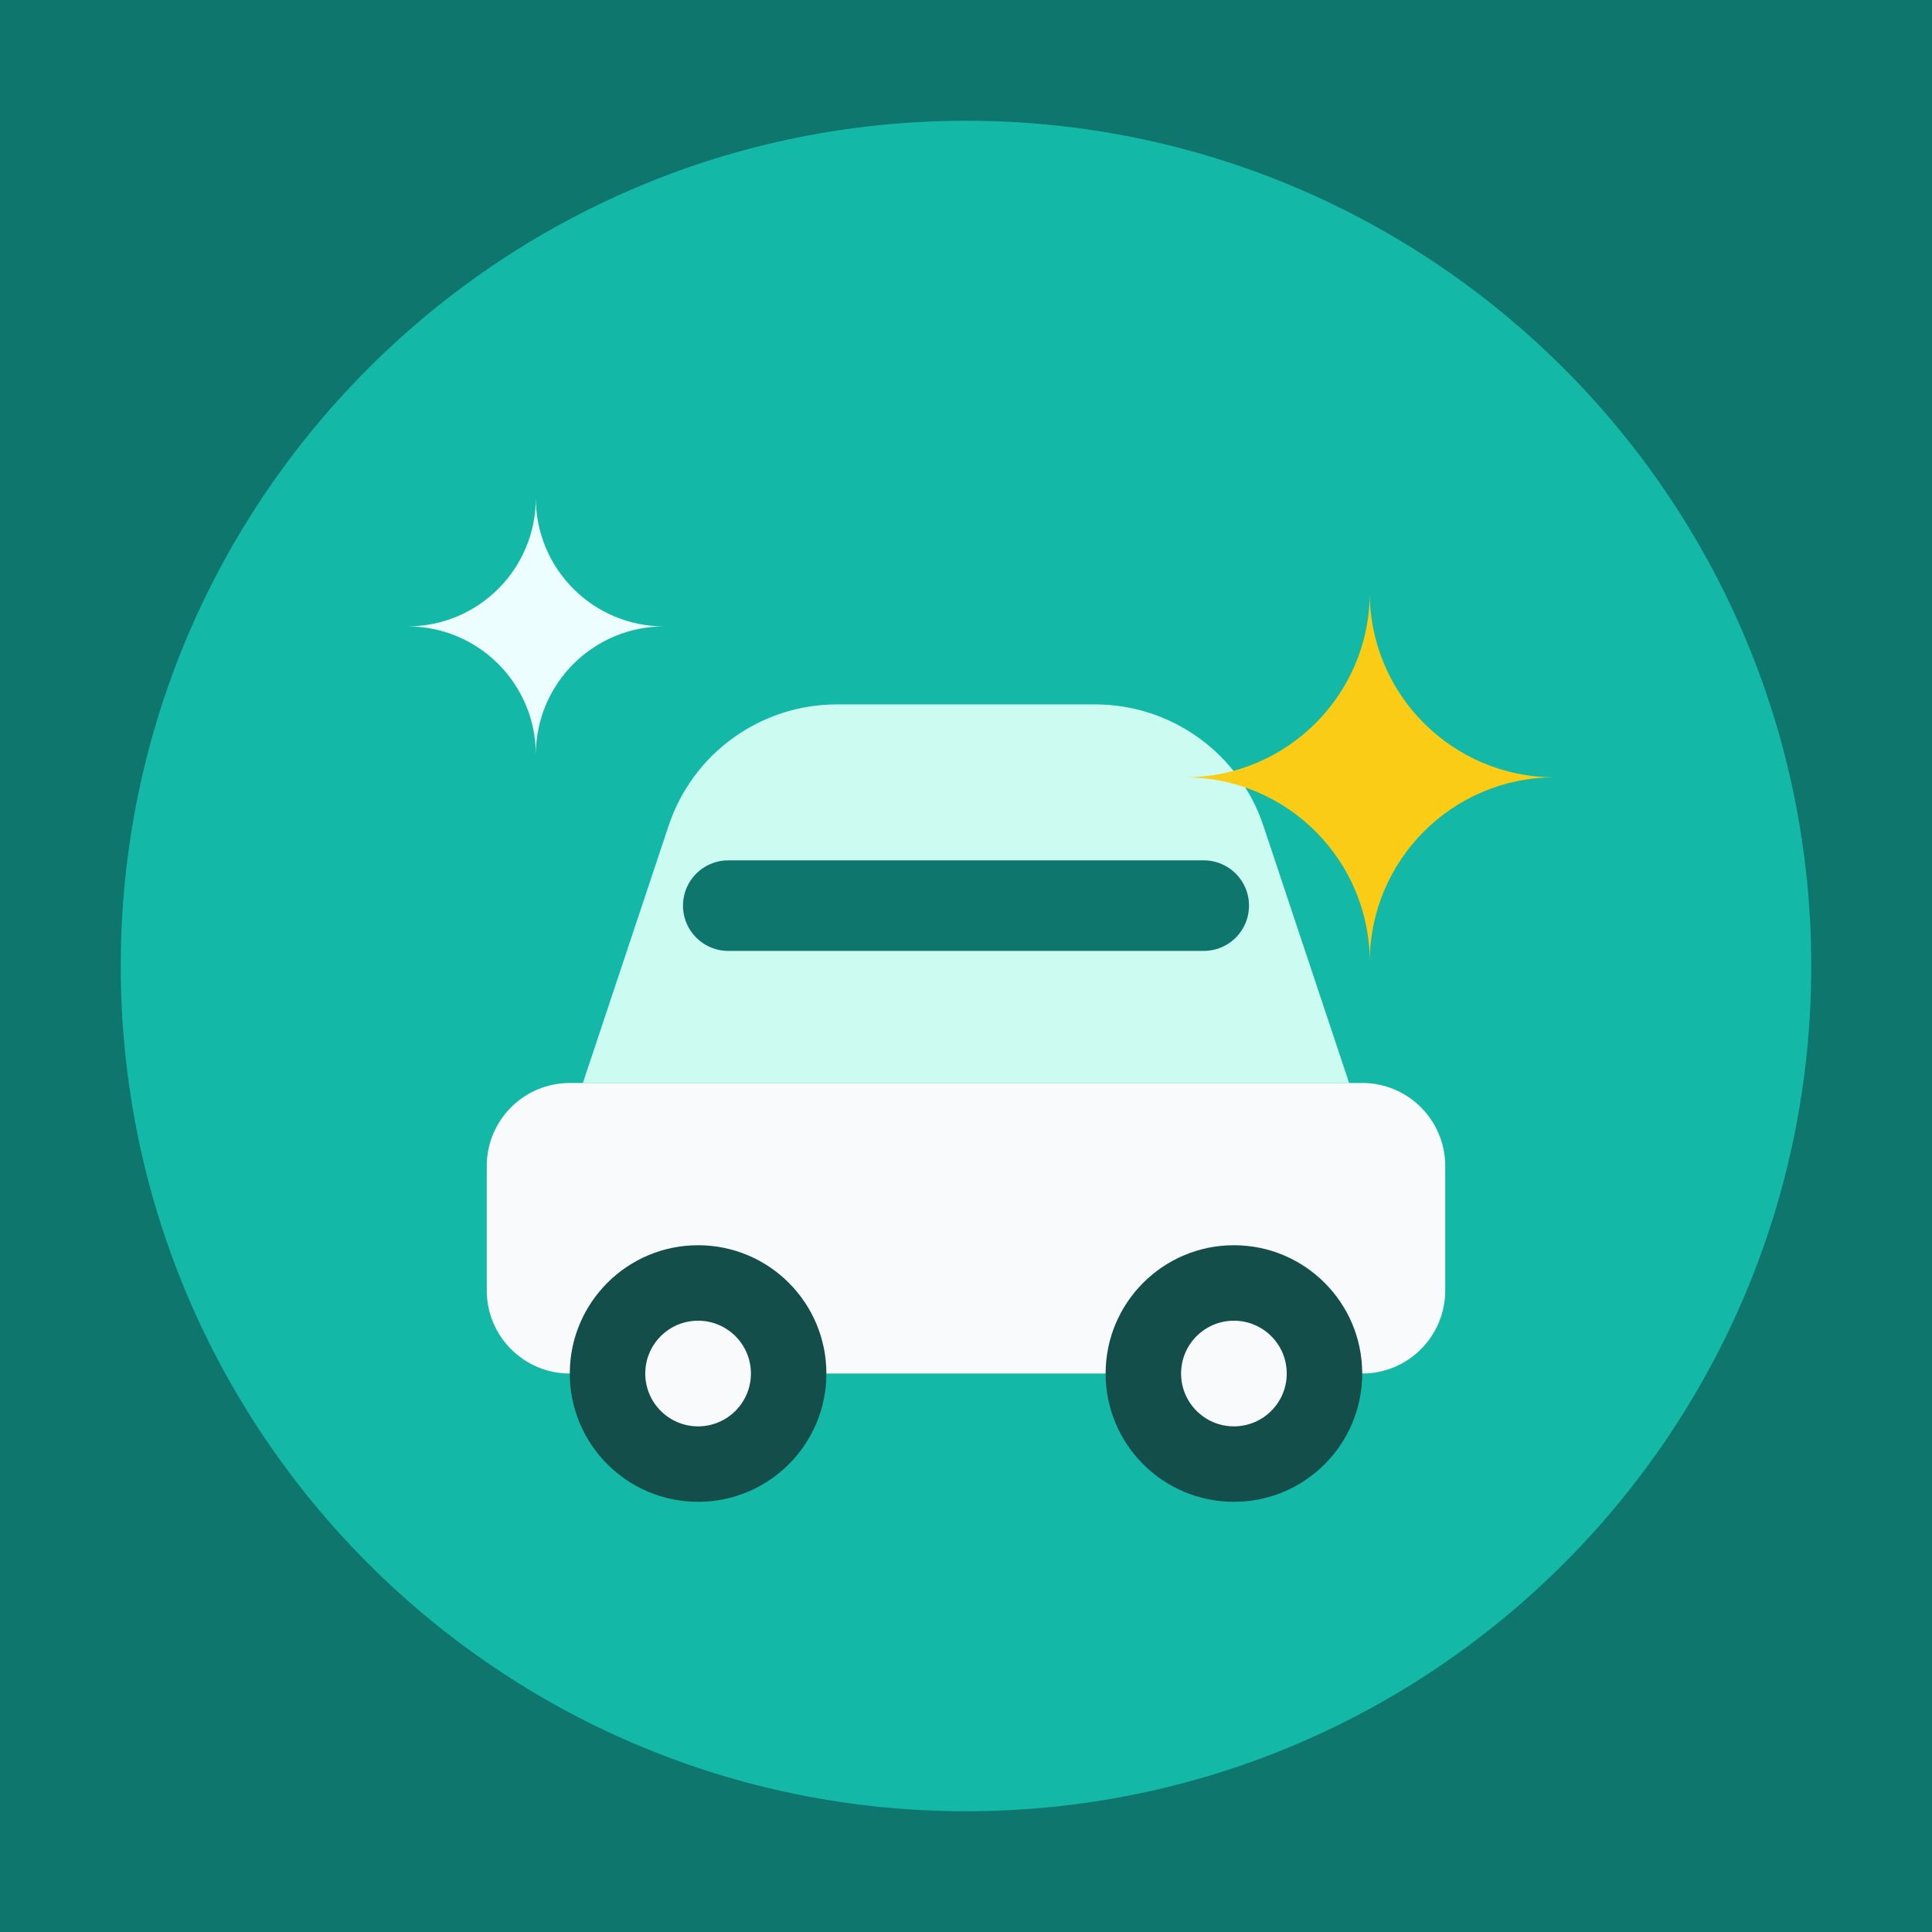
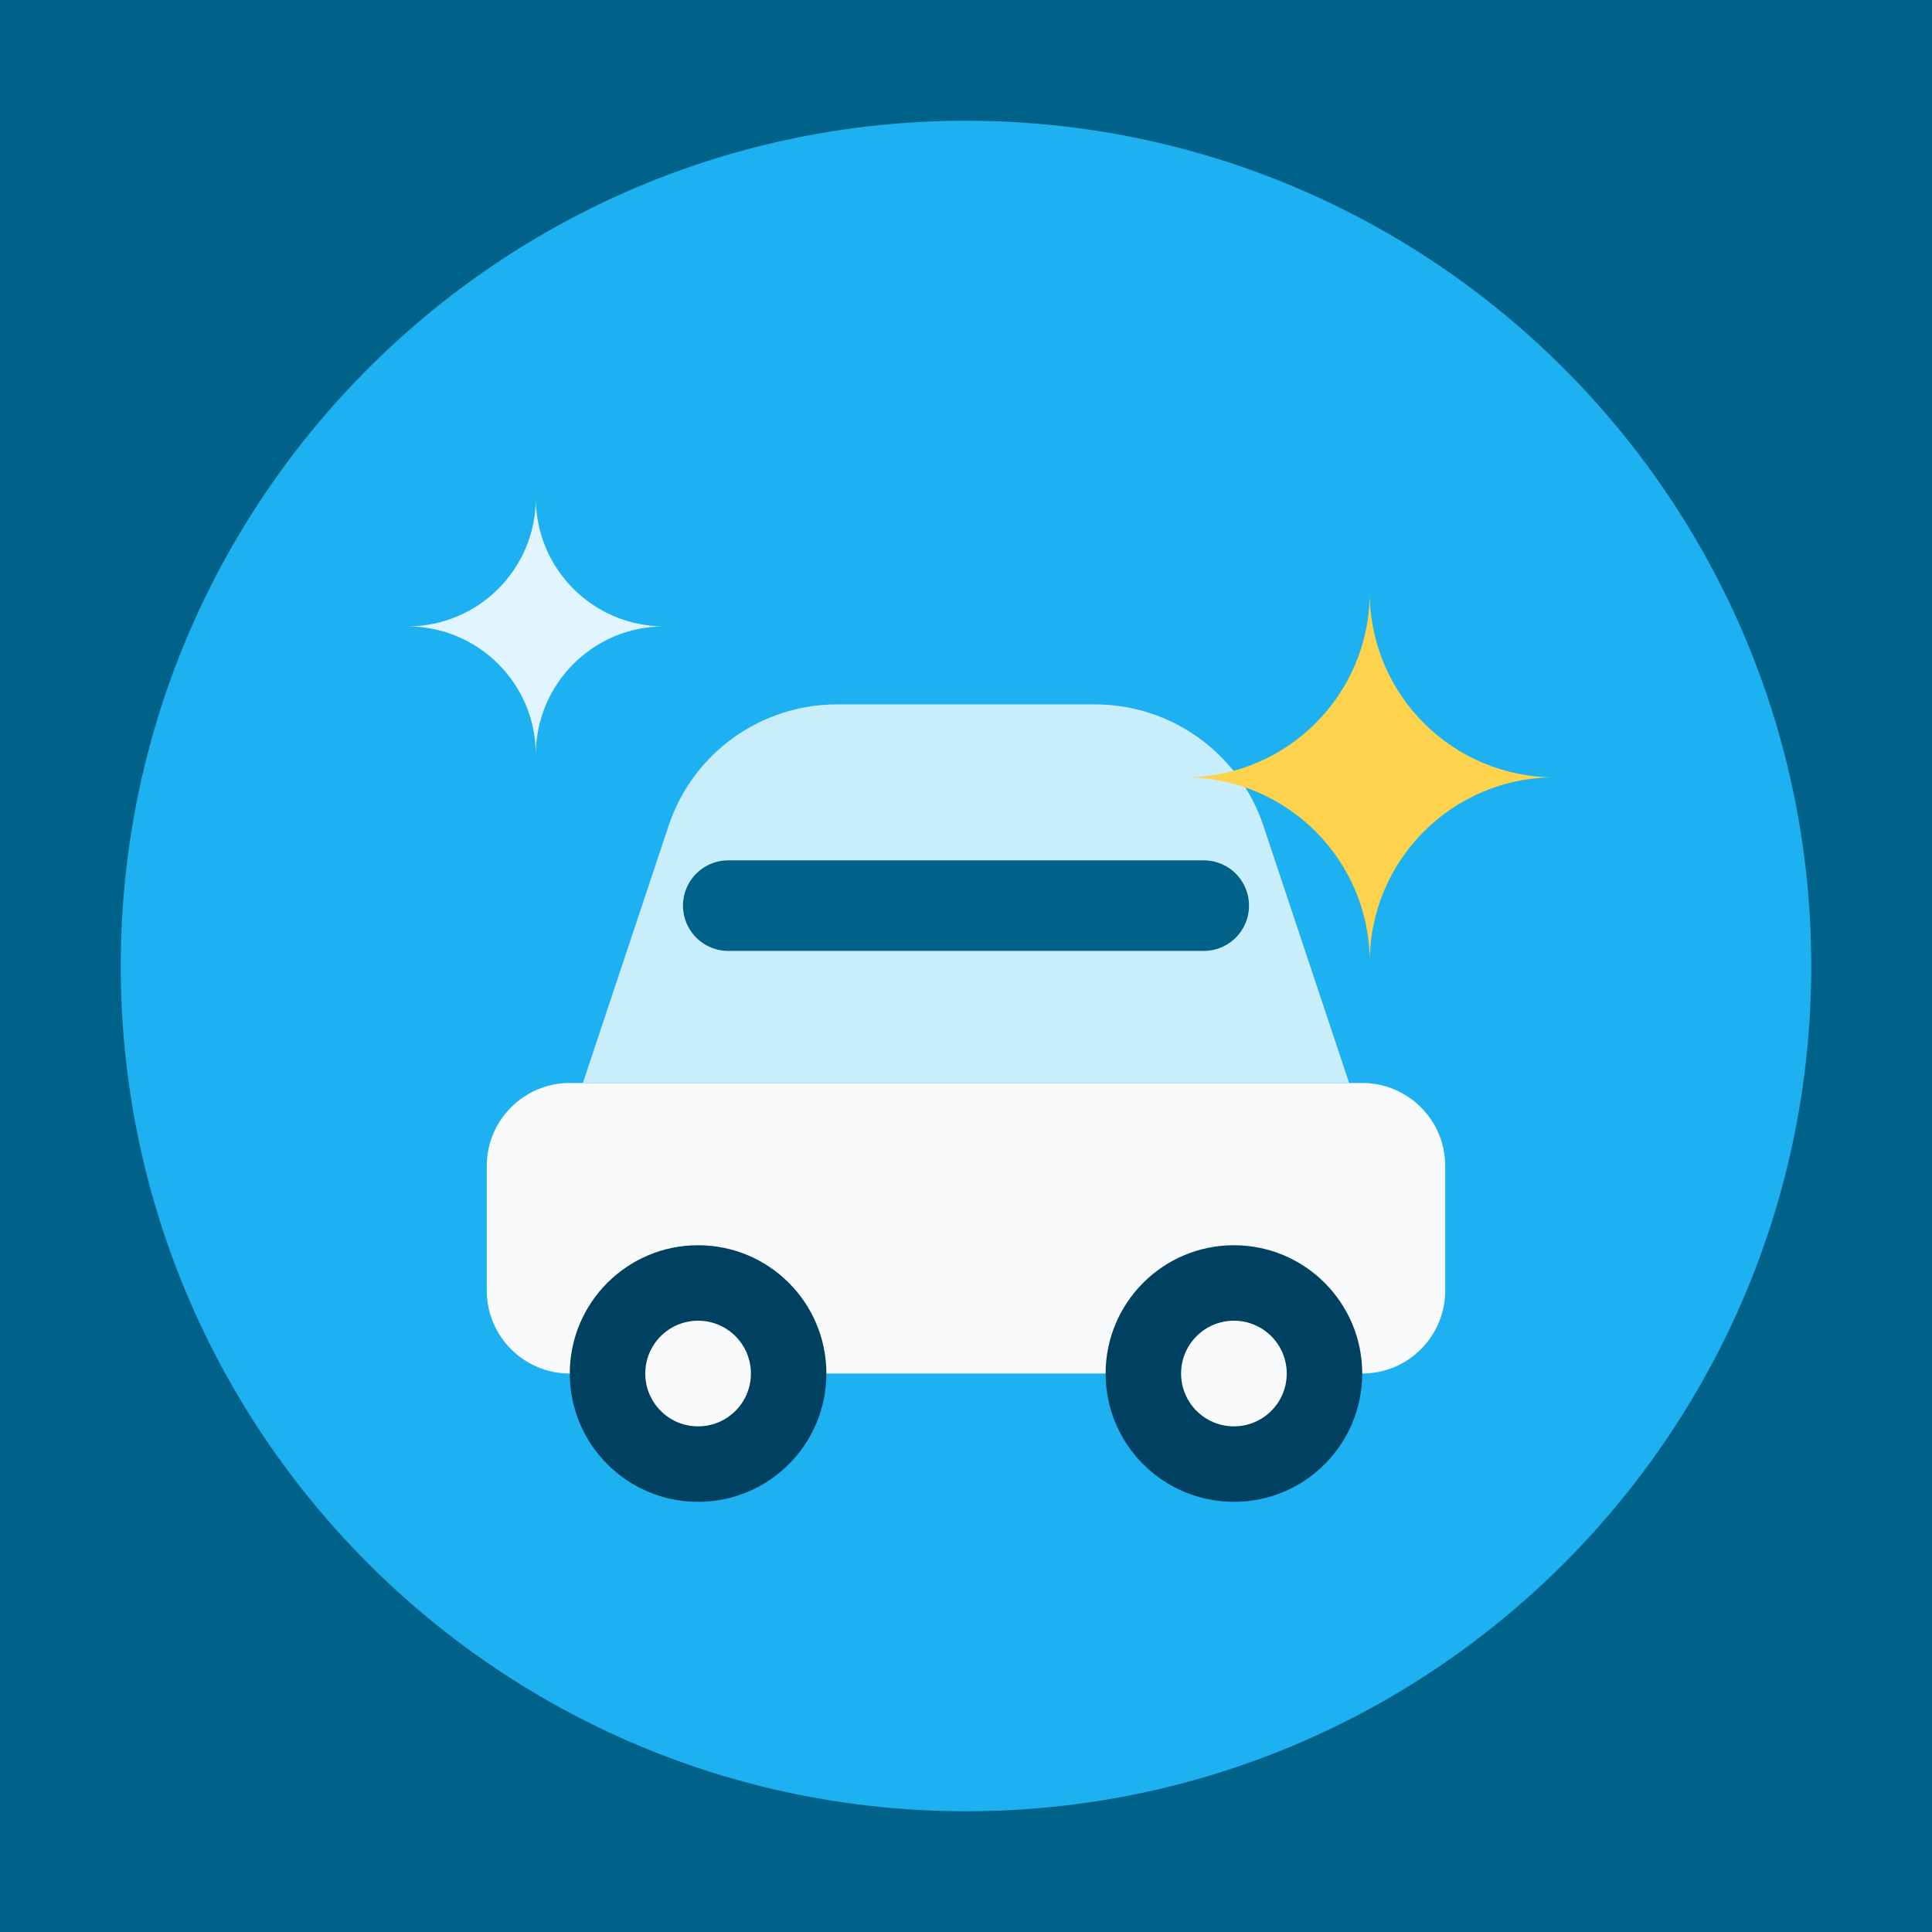
<svg xmlns="http://www.w3.org/2000/svg" width="512" height="512" viewBox="0 0 512 512" fill="none">
-   <rect width="512" height="512" fill="#0F766E" />
-   <circle cx="256" cy="256" r="224" fill="#14B8A6" />
+   <rect width="512" height="512" fill="#006289" />
+   <circle cx="256" cy="256" r="224" fill="#1db1f1" />
  <path d="M151 287H361C373.15 287 383 296.85 383 309V342C383 354.15 373.15 364 361 364H151C138.85 364 129 354.15 129 342V309C129 296.85 138.85 287 151 287Z" fill="#F8FAFC" />
-   <path d="M177.2 218.8C183.6 199.6 201.58 186.67 221.82 186.67H290.18C310.42 186.67 328.4 199.6 334.8 218.8L357.53 287H154.47L177.2 218.8Z" fill="#CCFBF1" />
-   <path d="M193 240H319" stroke="#0F766E" stroke-width="24" stroke-linecap="round" />
-   <circle cx="185" cy="364" r="34" fill="#134E4A" />
-   <circle cx="327" cy="364" r="34" fill="#134E4A" />
+   <path d="M177.2 218.8C183.6 199.6 201.58 186.67 221.82 186.67H290.18C310.42 186.67 328.4 199.6 334.8 218.8L357.53 287H154.47L177.2 218.8Z" fill="#c8edfb" />
+   <path d="M193 240H319" stroke="#006289" stroke-width="24" stroke-linecap="round" />
+   <circle cx="185" cy="364" r="34" fill="#004060" />
+   <circle cx="327" cy="364" r="34" fill="#004060" />
  <circle cx="185" cy="364" r="14" fill="#F8FAFC" />
  <circle cx="327" cy="364" r="14" fill="#F8FAFC" />
-   <path d="M363 157C363 184.06 341.06 206 314 206C341.06 206 363 227.94 363 255C363 227.94 384.94 206 412 206C384.94 206 363 184.06 363 157Z" fill="#FACC15" />
-   <path d="M142 132C142 150.78 126.78 166 108 166C126.78 166 142 181.22 142 200C142 181.22 157.22 166 176 166C157.22 166 142 150.78 142 132Z" fill="#ECFEFF" />
+   <path d="M363 157C363 184.06 341.06 206 314 206C341.06 206 363 227.94 363 255C363 227.94 384.94 206 412 206C384.94 206 363 184.06 363 157Z" fill="#fdd34d" />
+   <path d="M142 132C142 150.78 126.78 166 108 166C126.78 166 142 181.22 142 200C142 181.22 157.22 166 176 166C157.22 166 142 150.78 142 132Z" fill="#e0f5ff" />
</svg>
